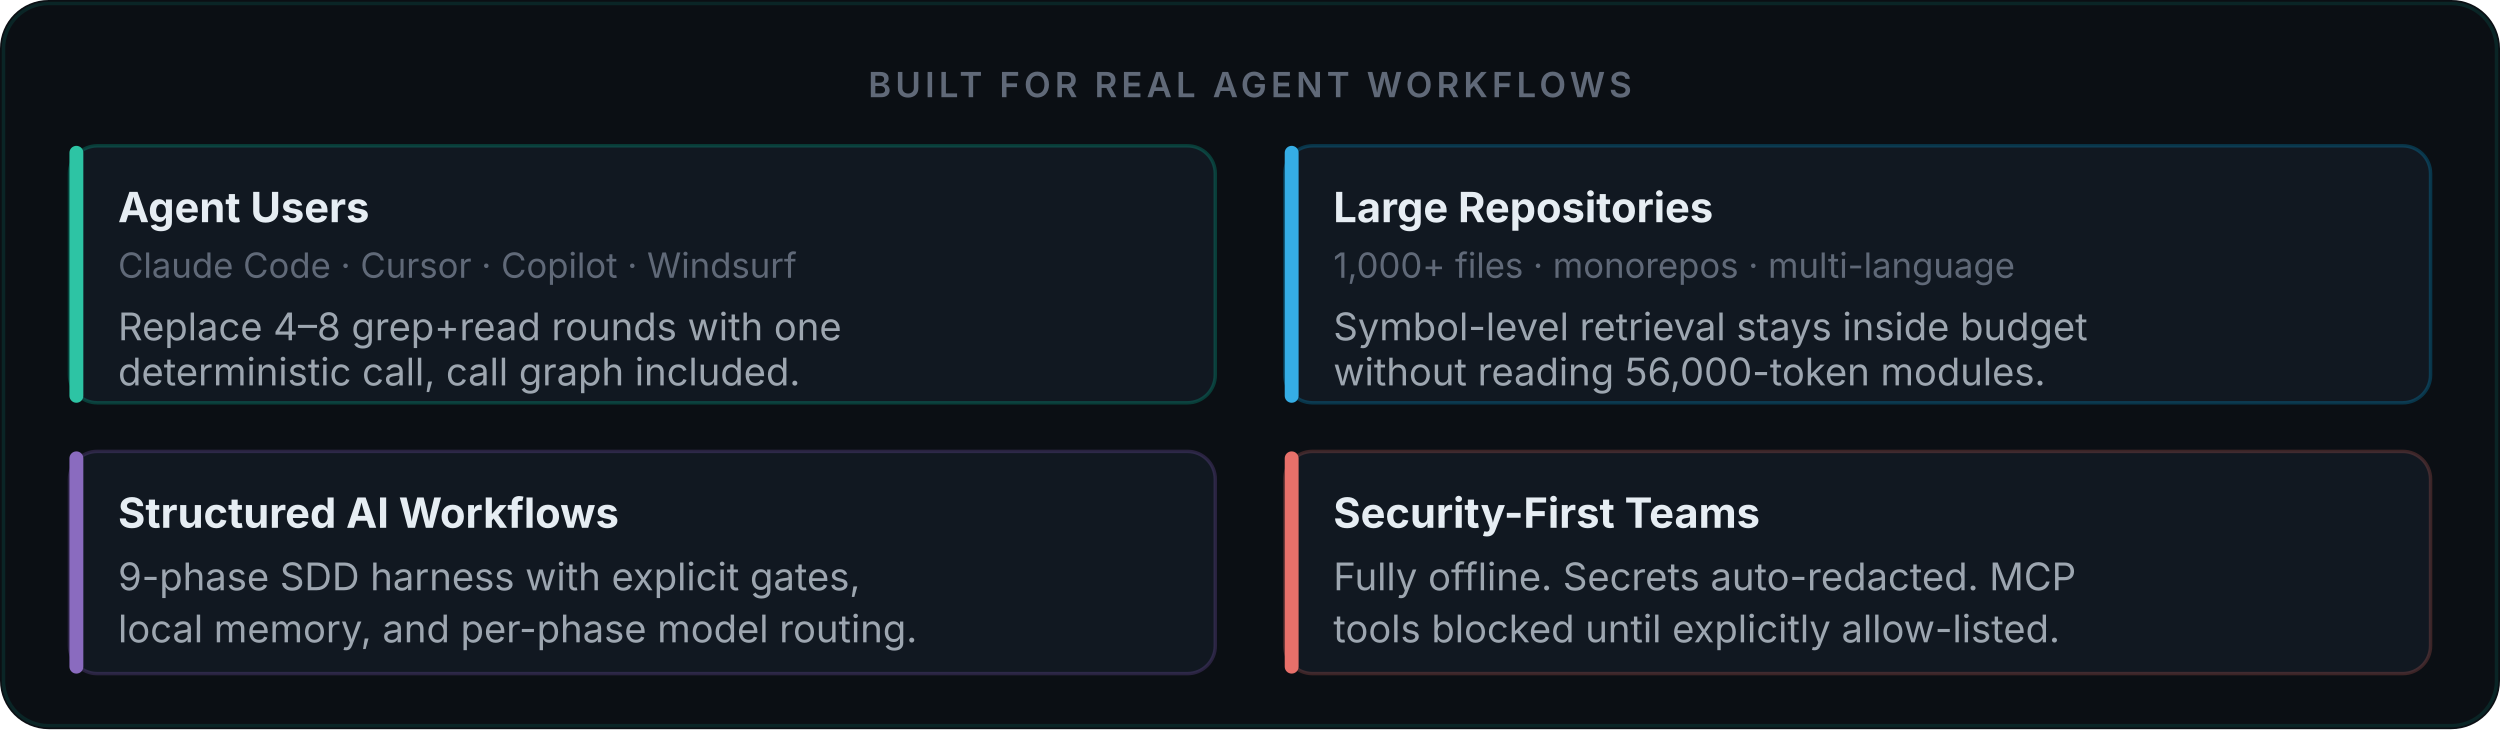
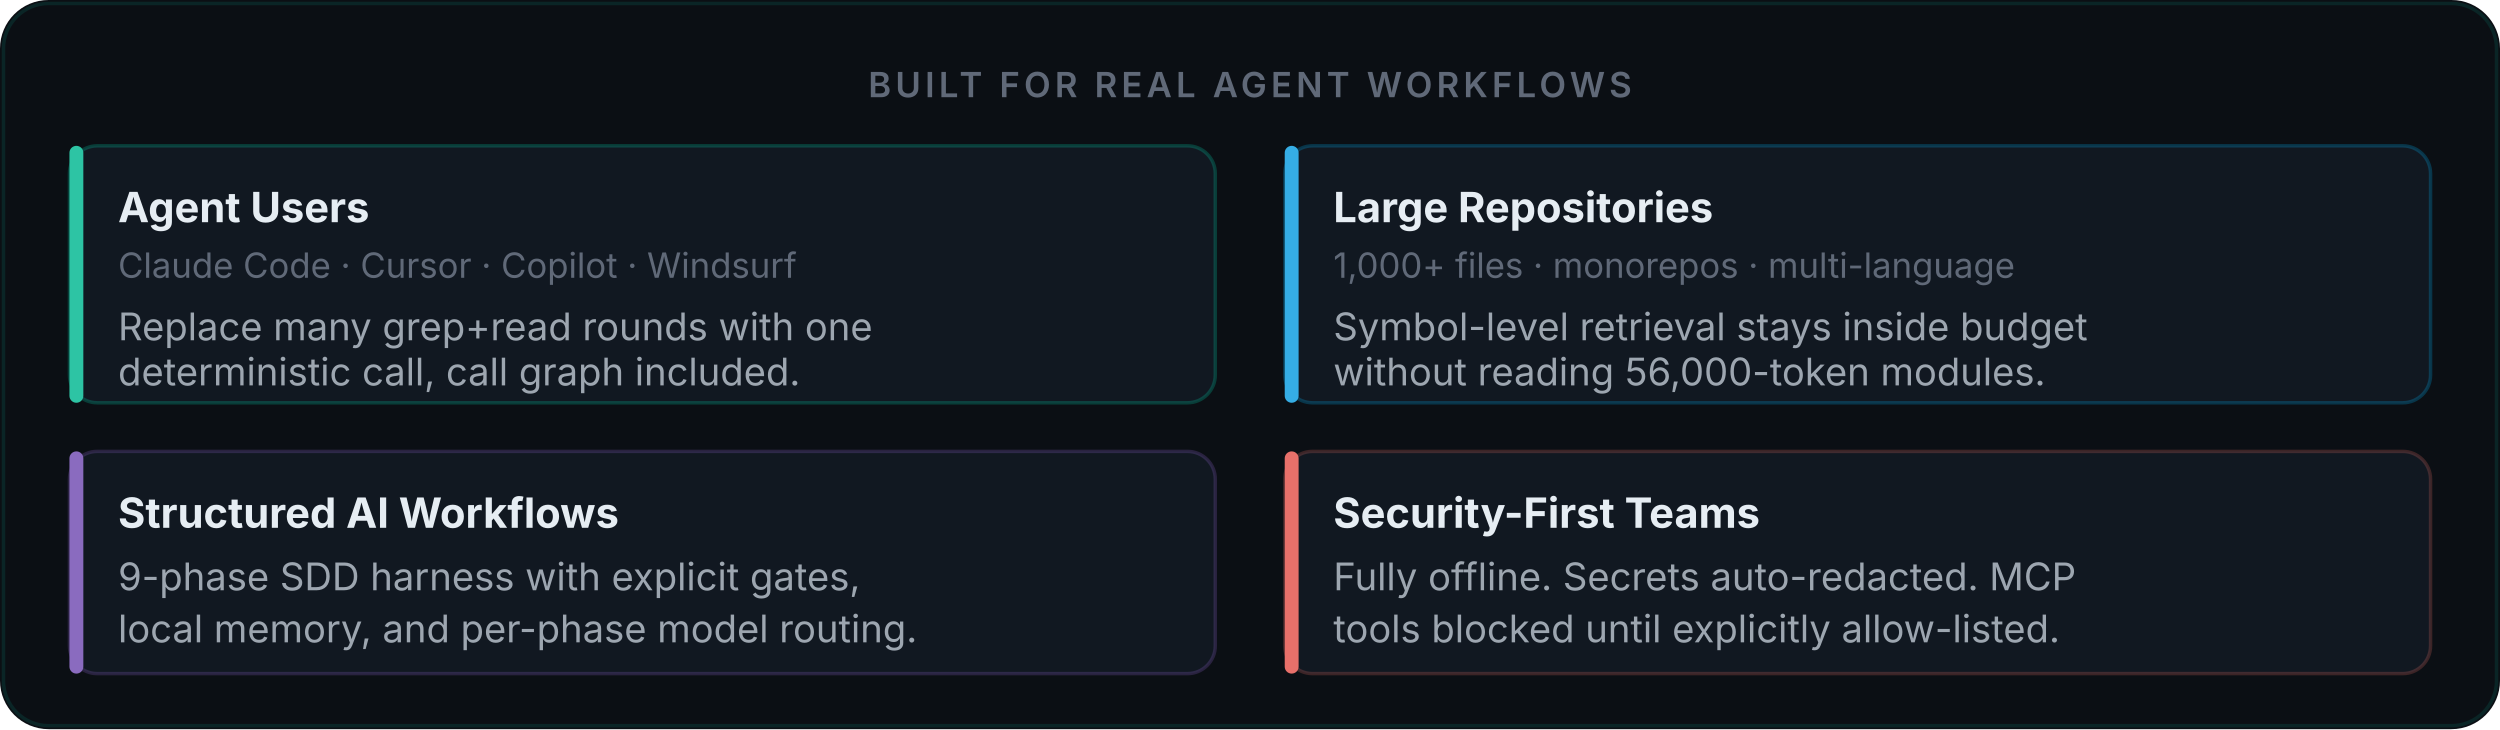
<svg xmlns="http://www.w3.org/2000/svg" viewBox="0 0 720 210" width="720" height="210" role="img" aria-label="Built for real agent workflows: agent users, large repositories, structured SDD, security-first teams">
  <rect width="720" height="210" rx="14" fill="#0B0F14" />
  <rect x="1" y="1" width="718" height="208" rx="13" fill="none" stroke="rgba(0,201,167,0.12)" stroke-width="1" />
  <text x="360" y="28" text-anchor="middle" font-family="-apple-system,BlinkMacSystemFont,'Segoe UI',sans-serif" font-size="10" font-weight="600" fill="#606978" letter-spacing="1.2">BUILT FOR REAL AGENT WORKFLOWS</text>
  <rect x="20" y="42" width="330" height="74" rx="8" fill="#111821" stroke="rgba(0,201,167,0.25)" stroke-width="1" />
  <rect x="20" y="42" width="4" height="74" rx="2" fill="#2DC4A4" />
  <text x="34" y="64" font-family="-apple-system,BlinkMacSystemFont,'Segoe UI',sans-serif" font-size="12" font-weight="700" fill="#E6EDF3">Agent Users</text>
  <text x="34" y="80" font-family="-apple-system,BlinkMacSystemFont,'Segoe UI',sans-serif" font-size="10" fill="#606978">Claude Code · Cursor · Copilot · Windsurf</text>
-   <text x="34" y="98" font-family="-apple-system,BlinkMacSystemFont,'Segoe UI',sans-serif" font-size="11" fill="#9DA6B0">Replace 4–8 grep+read rounds with one</text>
+   <text x="34" y="98" font-family="-apple-system,BlinkMacSystemFont,'Segoe UI',sans-serif" font-size="11" fill="#9DA6B0">Replace many grep+read rounds with one</text>
  <text x="34" y="111" font-family="-apple-system,BlinkMacSystemFont,'Segoe UI',sans-serif" font-size="11" fill="#9DA6B0">deterministic call, call graph included.</text>
  <rect x="370" y="42" width="330" height="74" rx="8" fill="#111821" stroke="rgba(0,168,232,0.25)" stroke-width="1" />
  <rect x="370" y="42" width="4" height="74" rx="2" fill="#35ADE5" />
  <text x="384" y="64" font-family="-apple-system,BlinkMacSystemFont,'Segoe UI',sans-serif" font-size="12" font-weight="700" fill="#E6EDF3">Large Repositories</text>
  <text x="384" y="80" font-family="-apple-system,BlinkMacSystemFont,'Segoe UI',sans-serif" font-size="10" fill="#606978">1,000+ files · monorepos · multi-language</text>
  <text x="384" y="98" font-family="-apple-system,BlinkMacSystemFont,'Segoe UI',sans-serif" font-size="11" fill="#9DA6B0">Symbol-level retrieval stays inside budget</text>
  <text x="384" y="111" font-family="-apple-system,BlinkMacSystemFont,'Segoe UI',sans-serif" font-size="11" fill="#9DA6B0">without reading 56,000-token modules.</text>
  <rect x="20" y="130" width="330" height="64" rx="8" fill="#111821" stroke="rgba(132,92,194,0.25)" stroke-width="1" />
  <rect x="20" y="130" width="4" height="64" rx="2" fill="#8A6BBF" />
  <text x="34" y="152" font-family="-apple-system,BlinkMacSystemFont,'Segoe UI',sans-serif" font-size="12" font-weight="700" fill="#E6EDF3">Structured AI Workflows</text>
  <text x="34" y="170" font-family="-apple-system,BlinkMacSystemFont,'Segoe UI',sans-serif" font-size="11" fill="#9DA6B0">9-phase SDD harness with explicit gates,</text>
  <text x="34" y="185" font-family="-apple-system,BlinkMacSystemFont,'Segoe UI',sans-serif" font-size="11" fill="#9DA6B0">local memory, and per-phase model routing.</text>
  <rect x="370" y="130" width="330" height="64" rx="8" fill="#111821" stroke="rgba(255,123,114,0.20)" stroke-width="1" />
  <rect x="370" y="130" width="4" height="64" rx="2" fill="#E8706A" />
  <text x="384" y="152" font-family="-apple-system,BlinkMacSystemFont,'Segoe UI',sans-serif" font-size="12" font-weight="700" fill="#E6EDF3">Security-First Teams</text>
  <text x="384" y="170" font-family="-apple-system,BlinkMacSystemFont,'Segoe UI',sans-serif" font-size="11" fill="#9DA6B0">Fully offline. Secrets auto-redacted. MCP</text>
  <text x="384" y="185" font-family="-apple-system,BlinkMacSystemFont,'Segoe UI',sans-serif" font-size="11" fill="#9DA6B0">tools blocked until explicitly allow-listed.</text>
</svg>
